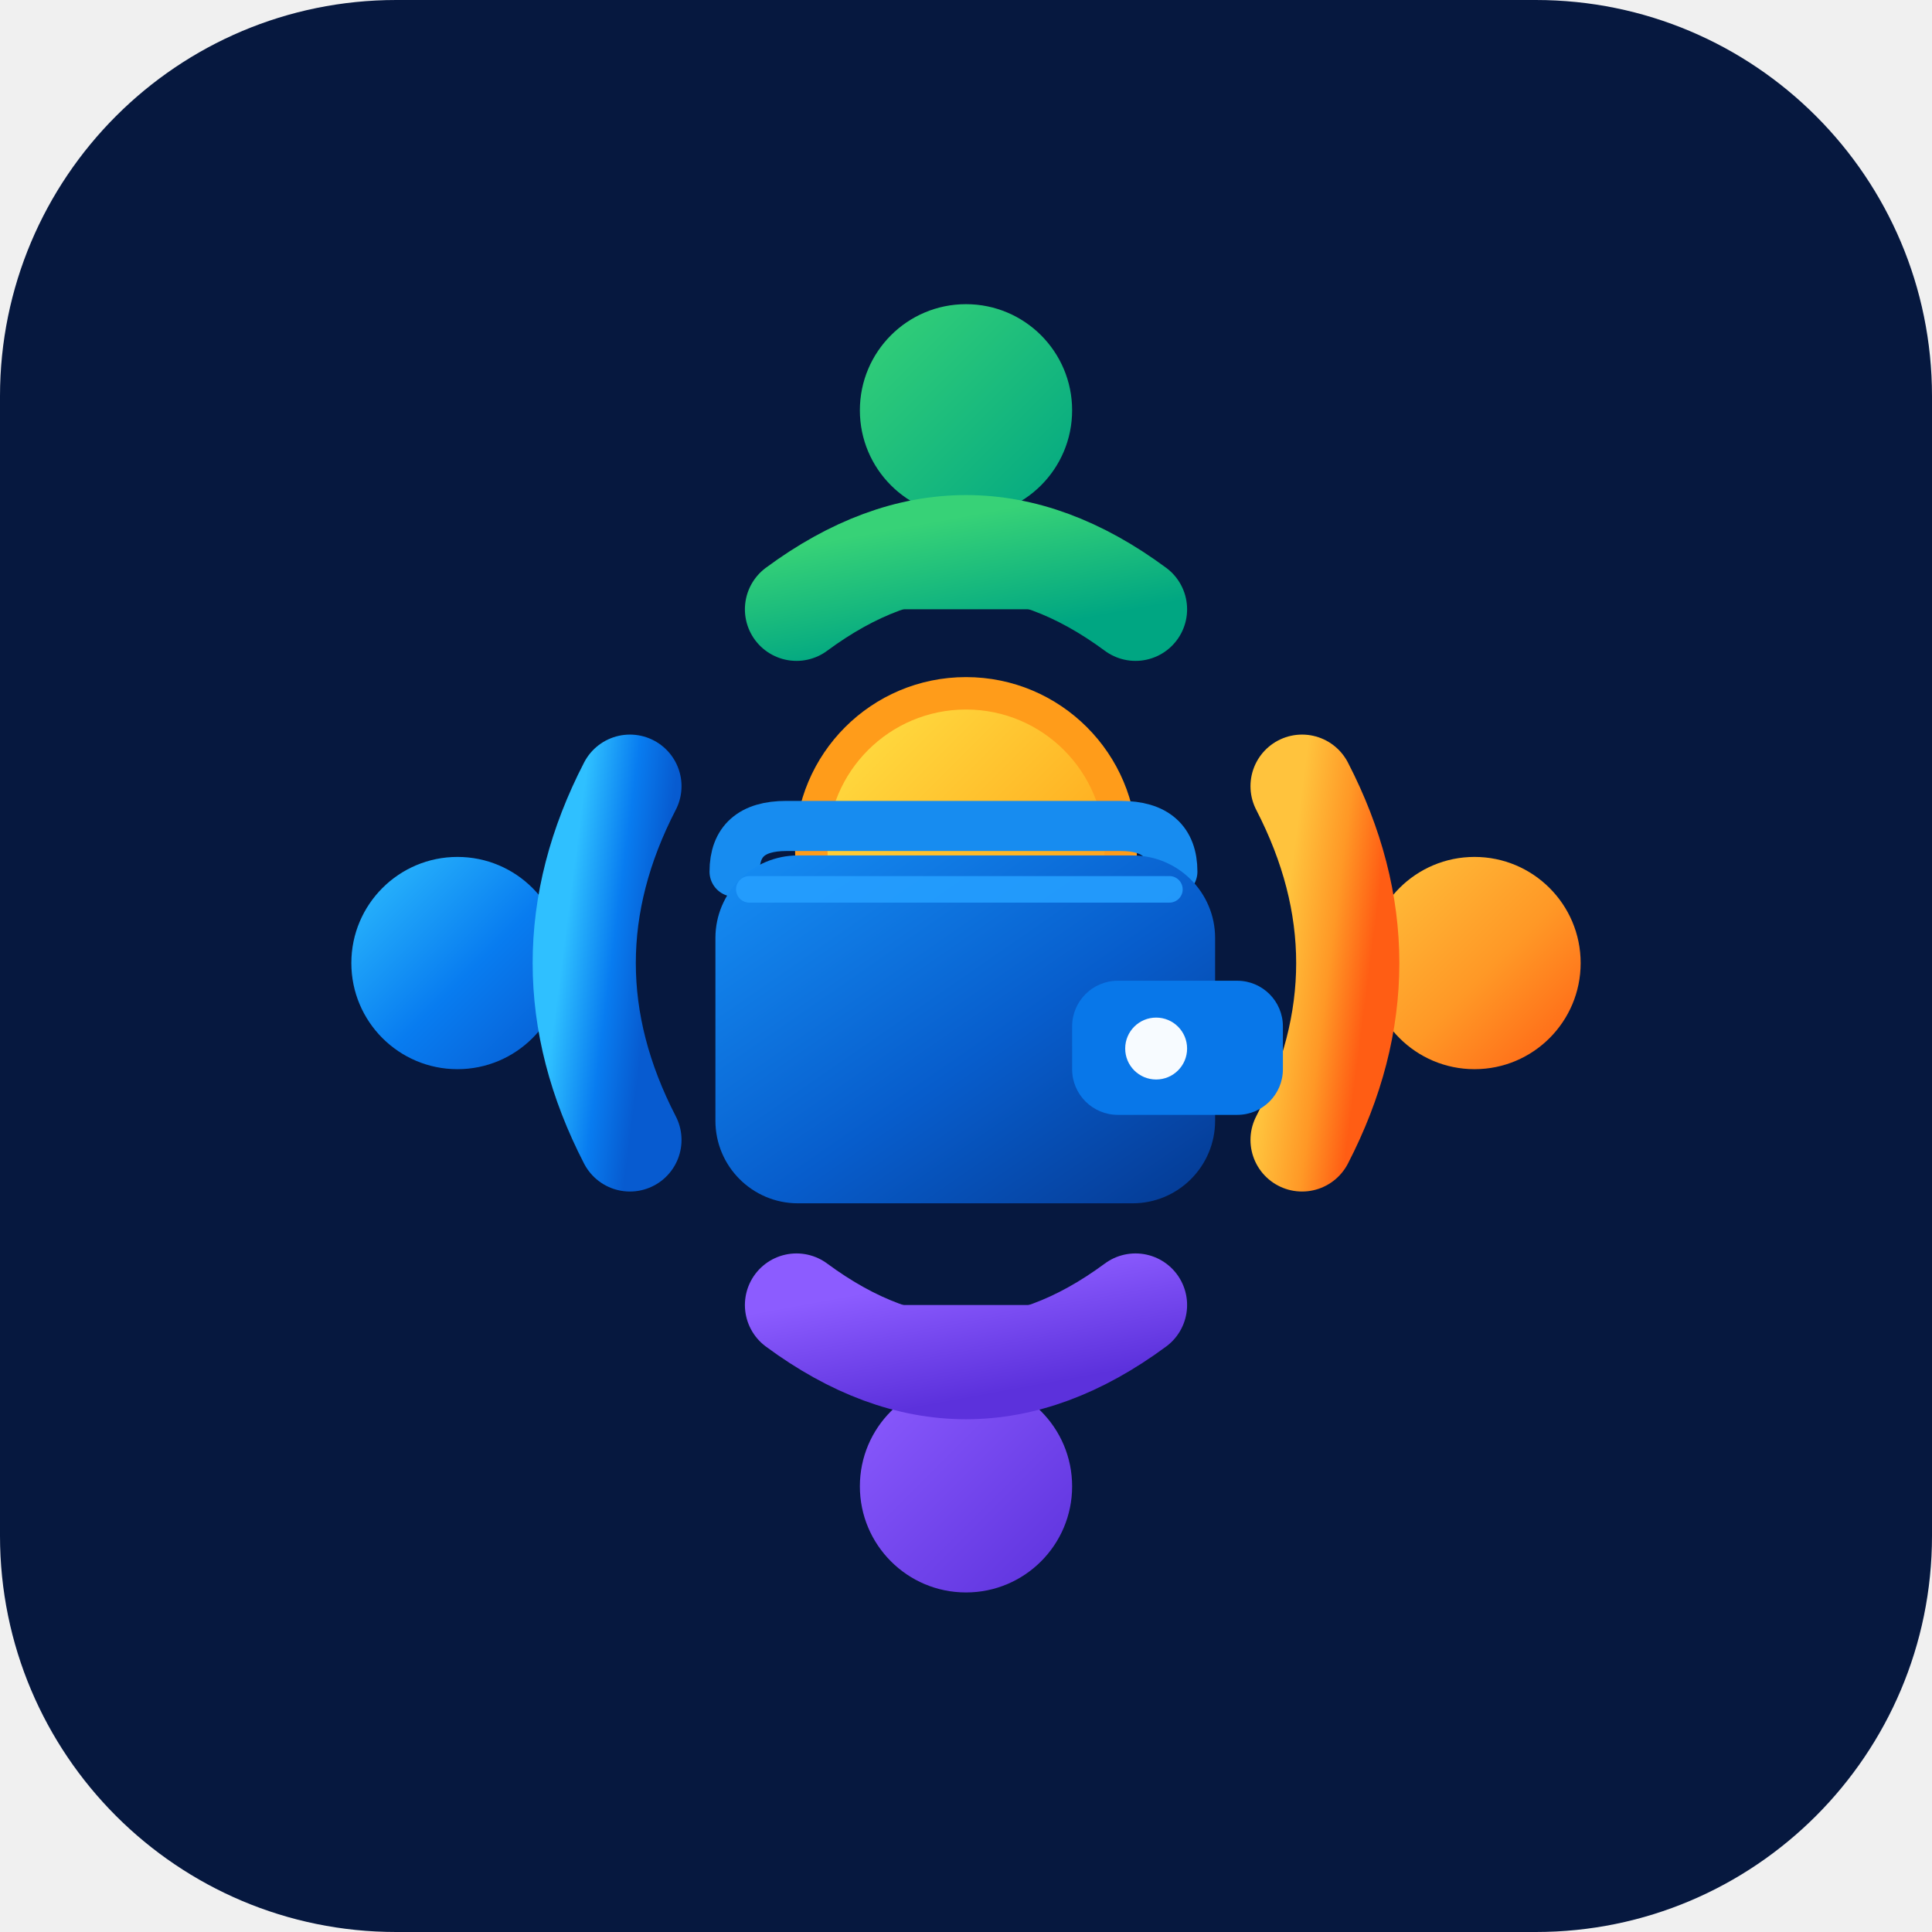
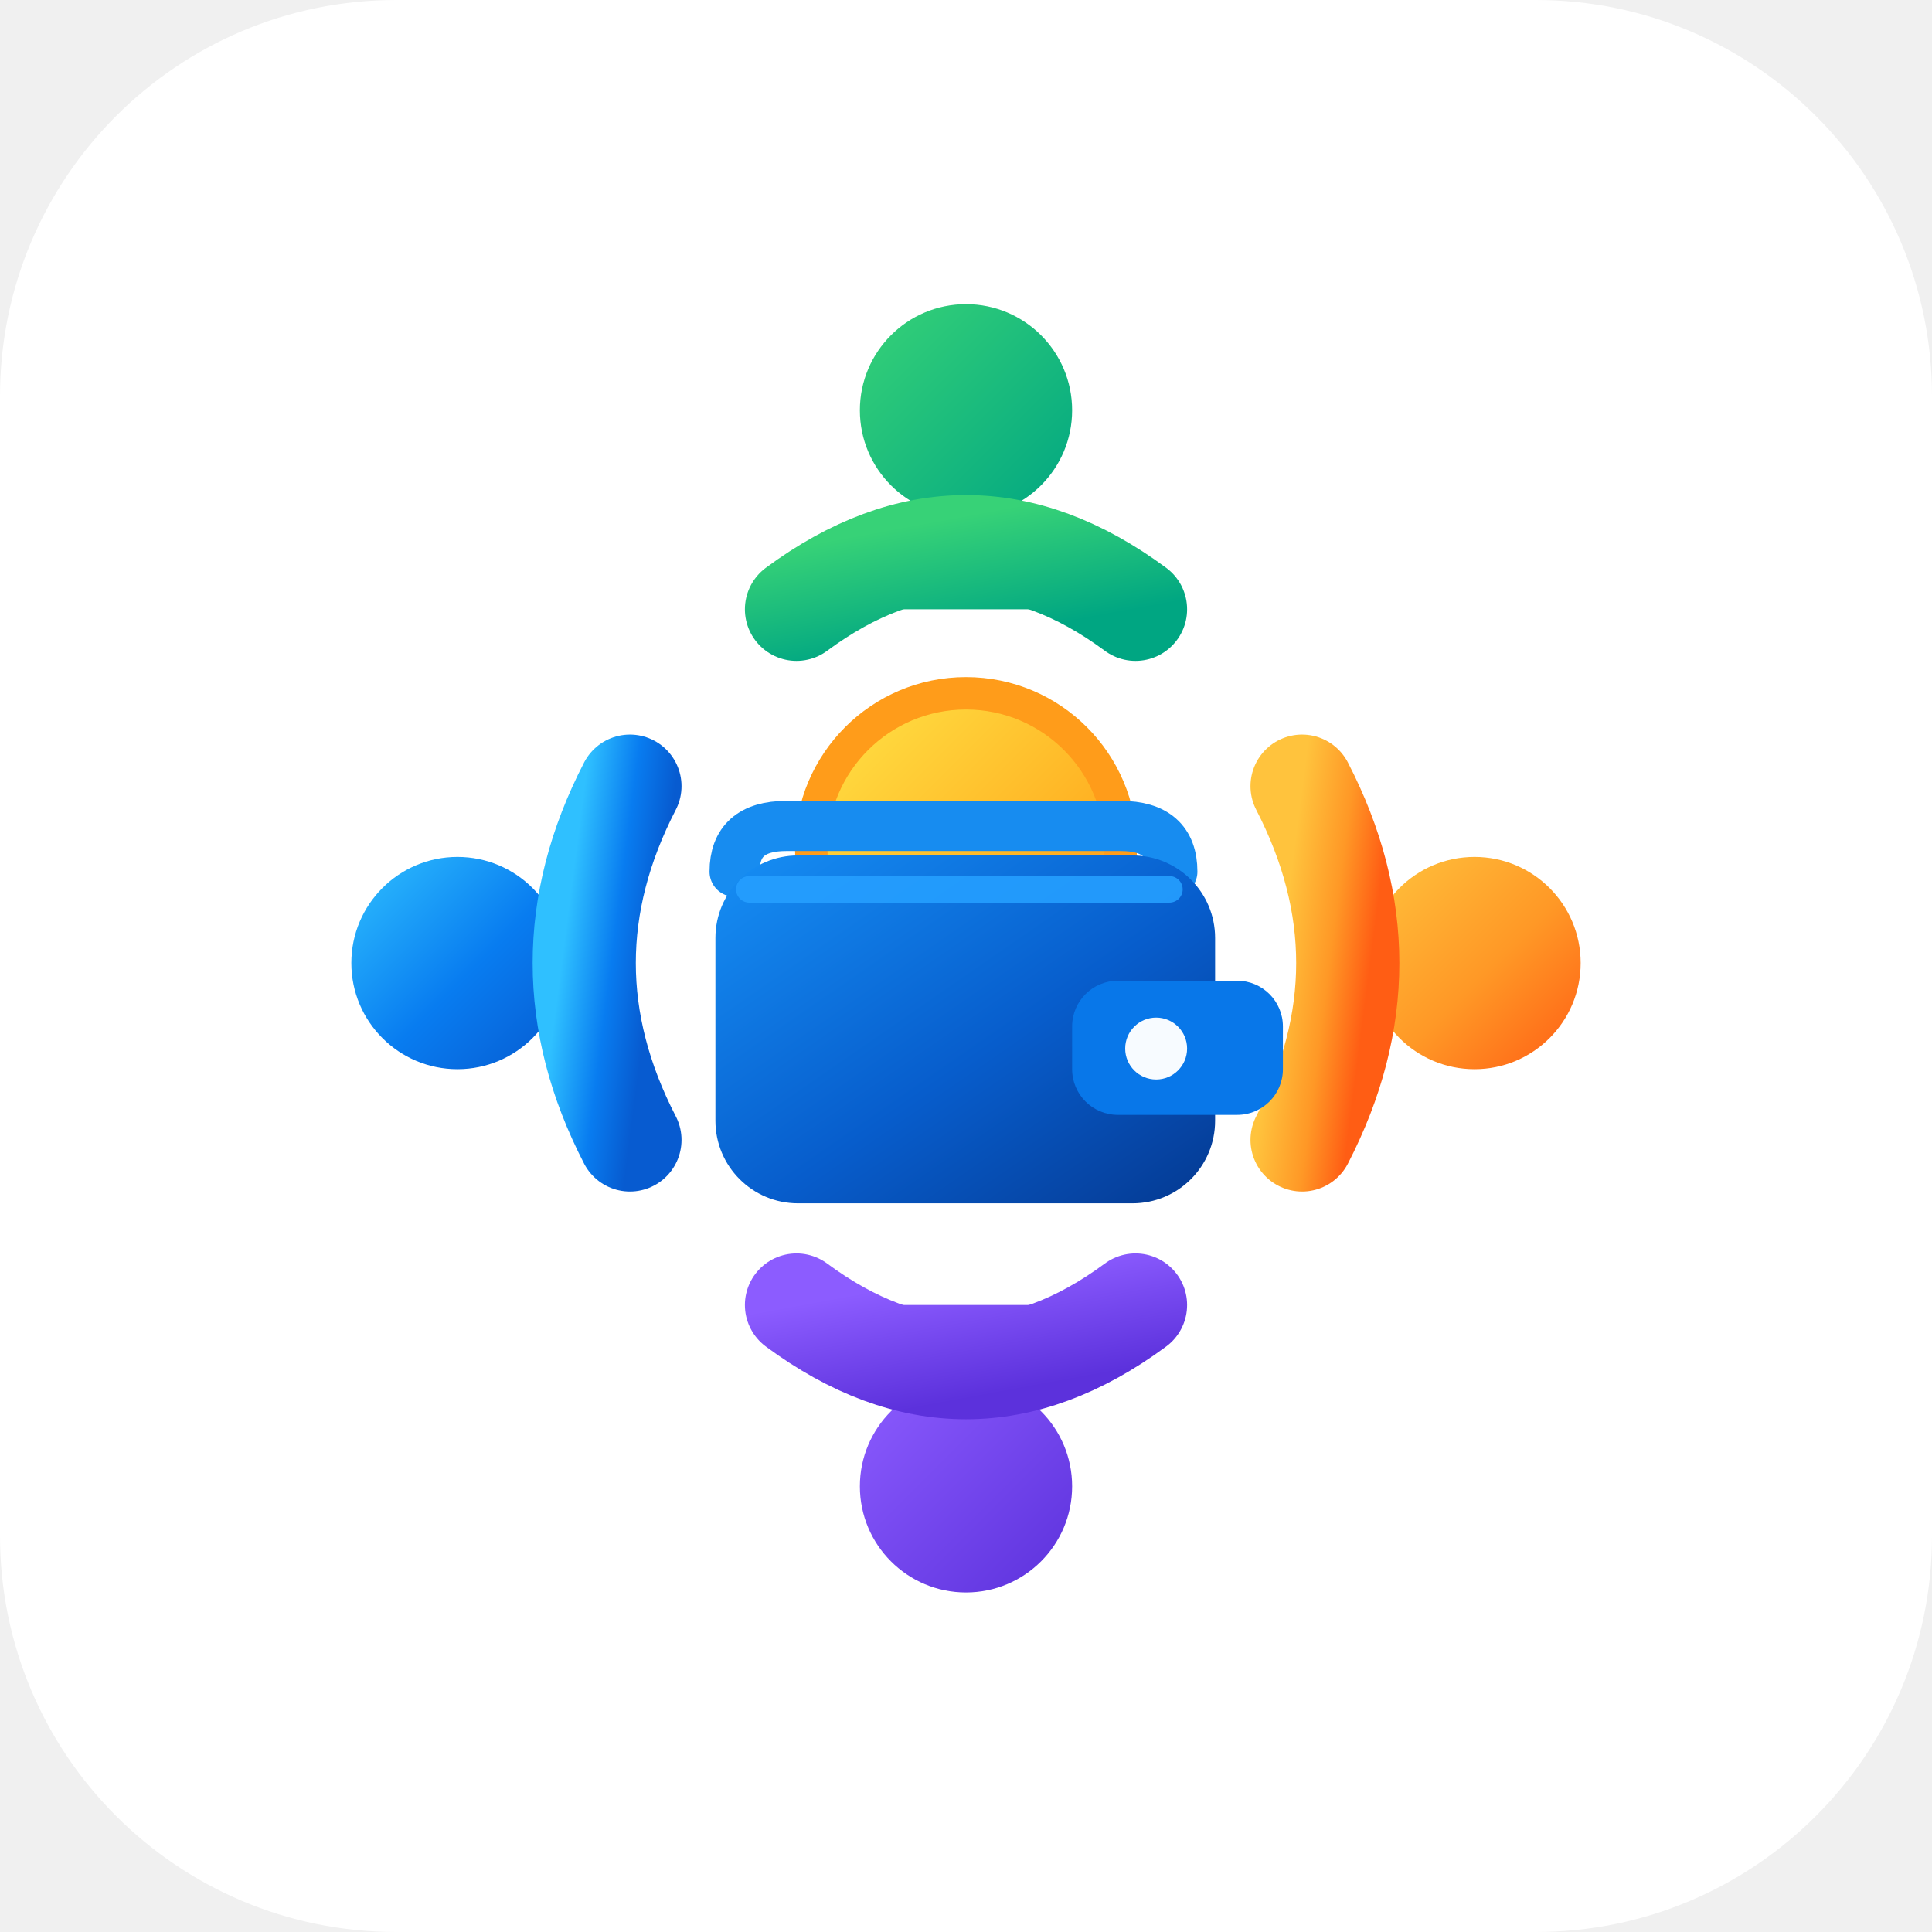
<svg xmlns="http://www.w3.org/2000/svg" viewBox="0 0 1024 1024">
-   <rect width="1024" height="1024" rx="210" fill="#06183f" />
+   <rect width="1024" height="1024" rx="210" fill="#ffffff" />
  <g transform="translate(112 112) scale(.78125)">
    <defs>
      <linearGradient id="green" x1="0" y1="0" x2="1" y2="1">
        <stop stop-color="#37d277" />
        <stop offset="1" stop-color="#00a682" />
      </linearGradient>
      <linearGradient id="blue" x1="0" y1="0" x2="1" y2="1">
        <stop stop-color="#2fc0ff" />
        <stop offset=".55" stop-color="#087cf0" />
        <stop offset="1" stop-color="#075bd0" />
      </linearGradient>
      <linearGradient id="orange" x1="0" y1="0" x2="1" y2="1">
        <stop stop-color="#ffc33d" />
        <stop offset=".55" stop-color="#ff9826" />
        <stop offset="1" stop-color="#ff5d14" />
      </linearGradient>
      <linearGradient id="purple" x1="0" y1="0" x2="1" y2="1">
        <stop stop-color="#8c5cff" />
        <stop offset="1" stop-color="#5c31dc" />
      </linearGradient>
      <linearGradient id="wallet" x1="0" y1="0" x2="1" y2="1">
        <stop stop-color="#168ff5" />
        <stop offset=".55" stop-color="#075dcc" />
        <stop offset="1" stop-color="#053991" />
      </linearGradient>
      <linearGradient id="coin" x1="0" y1="0" x2="1" y2="1">
        <stop stop-color="#ffe144" />
        <stop offset=".65" stop-color="#ffb223" />
        <stop offset="1" stop-color="#ff8a17" />
      </linearGradient>
    </defs>
    <g fill="none" stroke-linecap="round" stroke-linejoin="round">
      <g fill="url(#green)" stroke="none">
        <circle cx="512" cy="135" r="72" />
        <path d="M397 270 Q512 185 627 270" stroke="url(#green)" stroke-width="70" />
      </g>
      <g fill="url(#blue)" stroke="none">
        <circle cx="167" cy="510" r="72" />
        <path d="M284 390 Q222 510 284 630" stroke="url(#blue)" stroke-width="70" />
      </g>
      <g fill="url(#orange)" stroke="none">
        <circle cx="857" cy="510" r="72" />
        <path d="M740 390 Q802 510 740 630" stroke="url(#orange)" stroke-width="70" />
      </g>
      <g fill="url(#purple)" stroke="none">
        <circle cx="512" cy="865" r="72" />
        <path d="M397 742 Q512 827 627 742" stroke="url(#purple)" stroke-width="70" />
      </g>
    </g>
    <circle cx="512" cy="432" r="116" fill="#ff9c1a" />
    <circle cx="512" cy="432" r="94" fill="url(#coin)" />
    <path d="M355 448 Q355 417 390 417 H617 Q652 417 652 448" fill="none" stroke="#178cf0" stroke-width="34" stroke-linecap="round" />
    <rect x="342" y="437" width="339" height="236" rx="56" fill="url(#wallet)" />
    <path d="M365 460 H650" stroke="#259fff" stroke-width="18" stroke-linecap="round" opacity=".9" />
    <rect x="584" y="522" width="143" height="91" rx="31" fill="#0877e9" />
    <circle cx="641" cy="568" r="21" fill="#f7fbff" />
  </g>
</svg>
